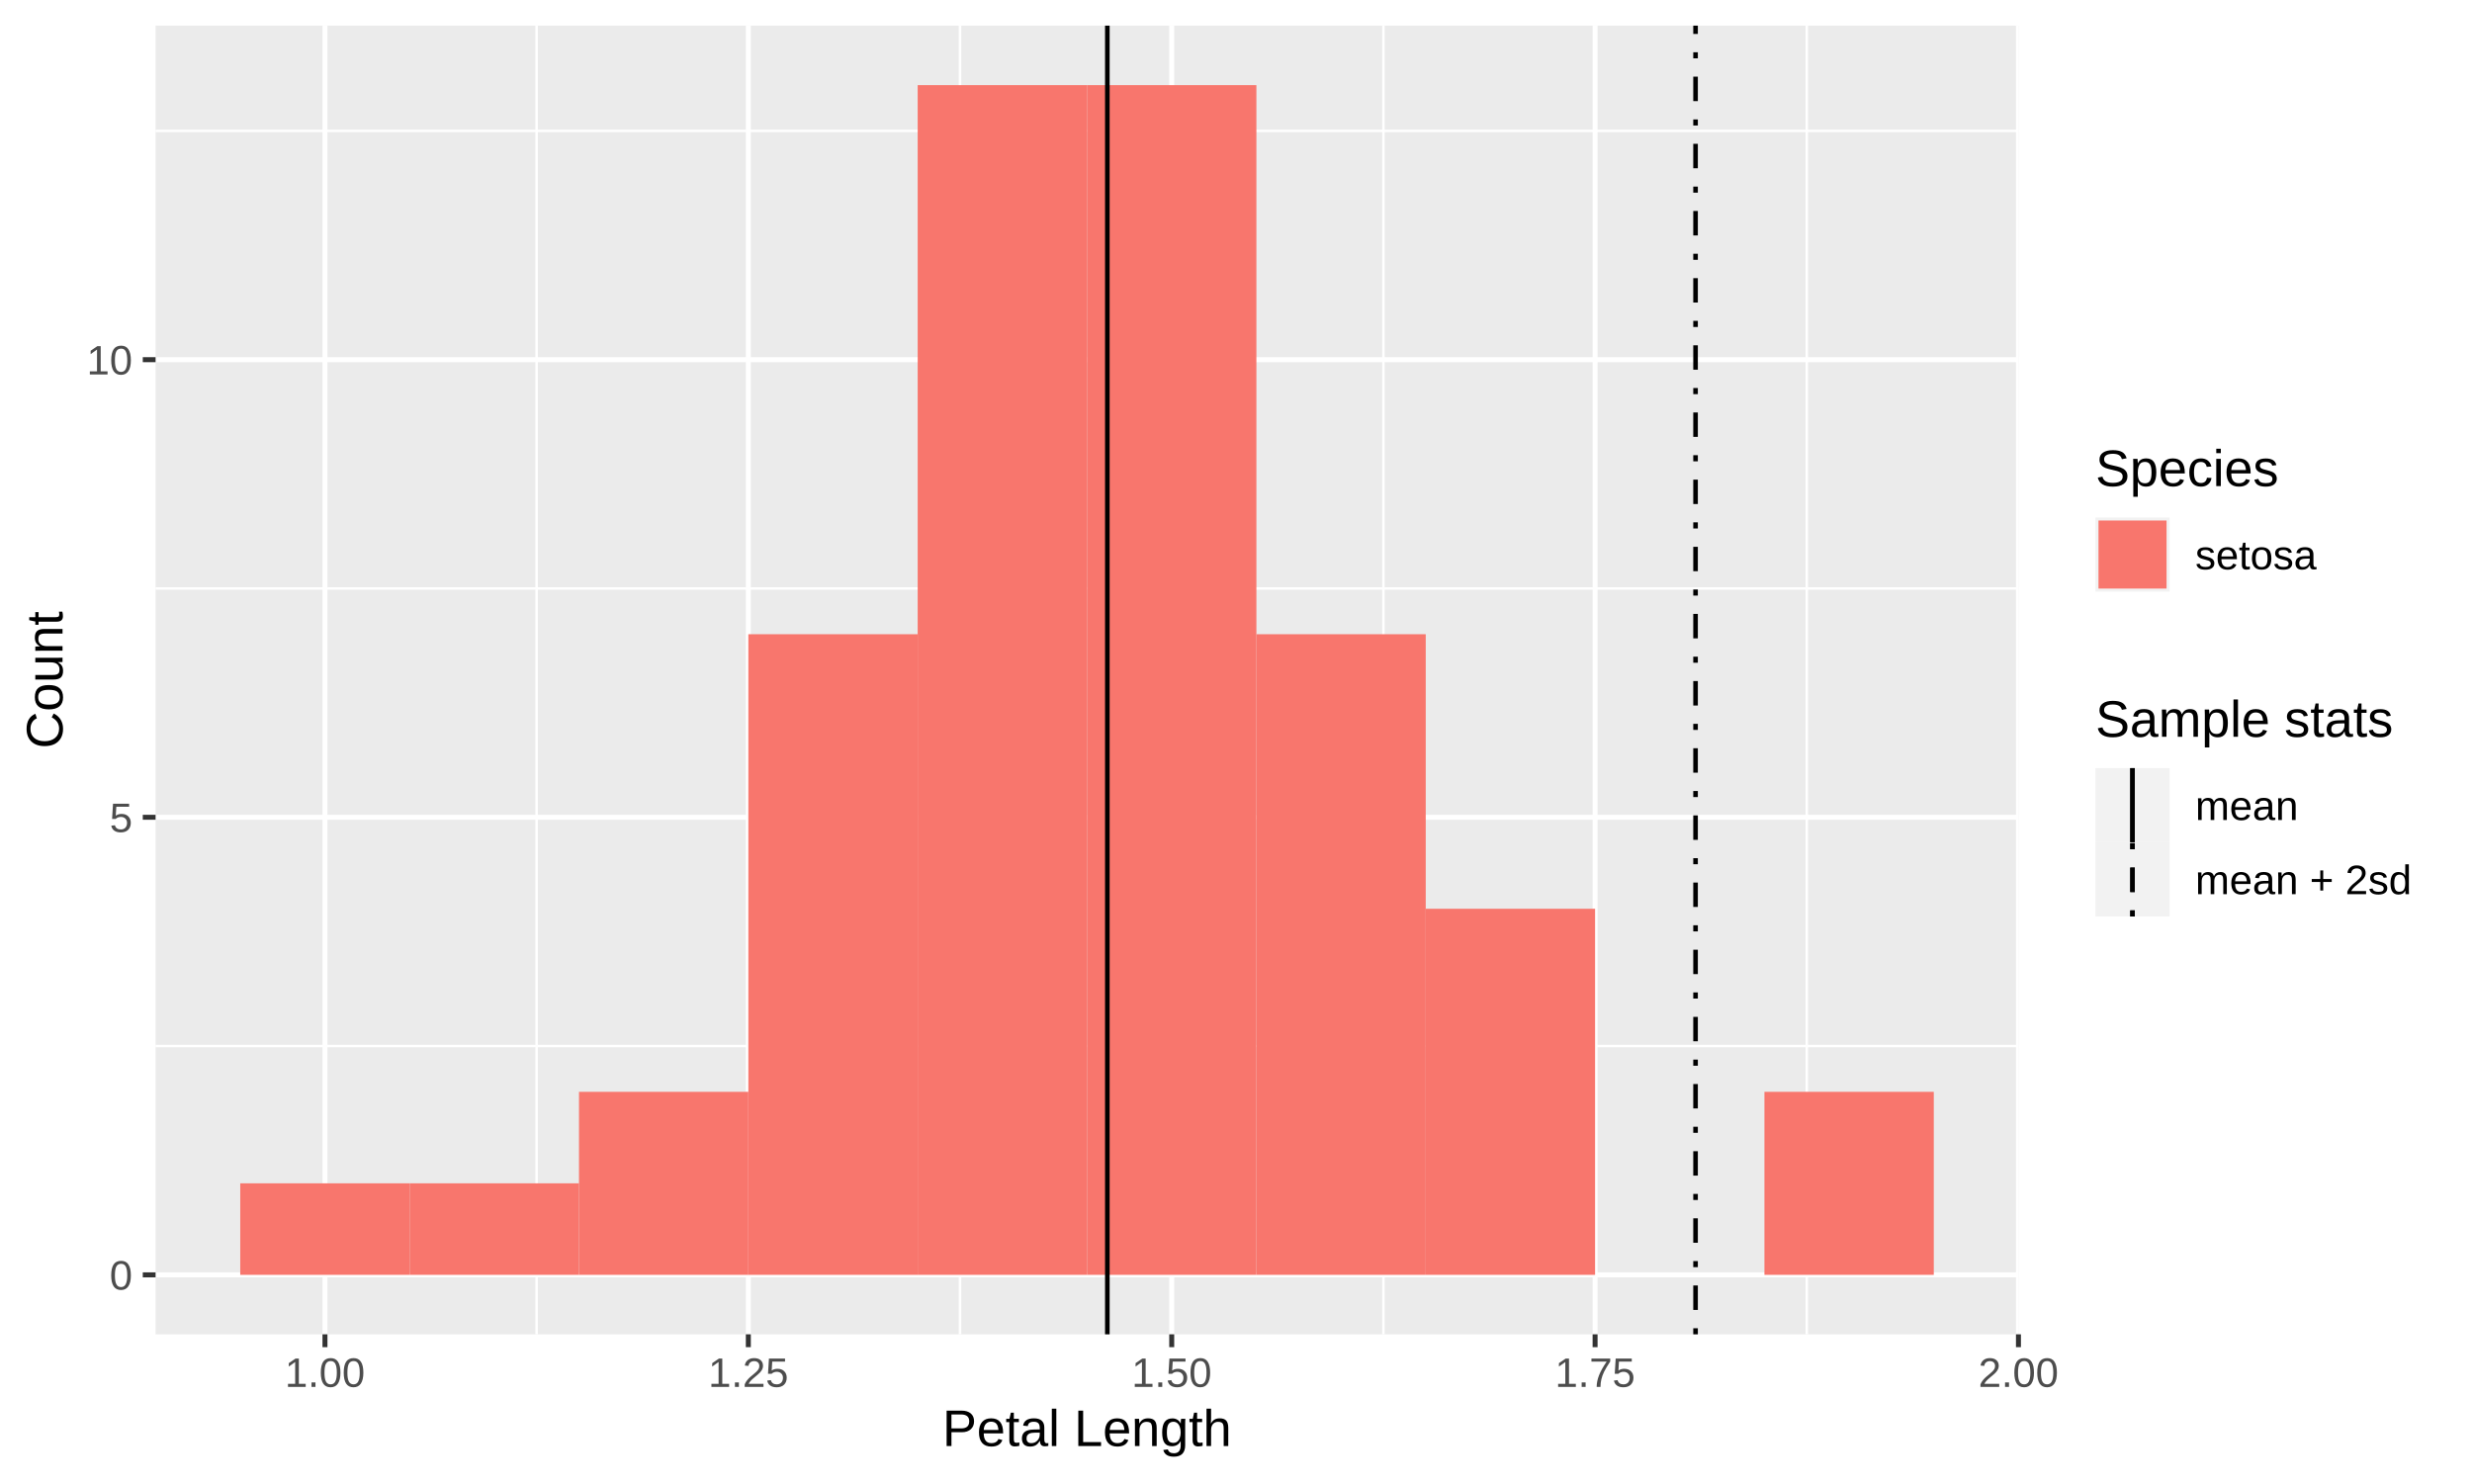
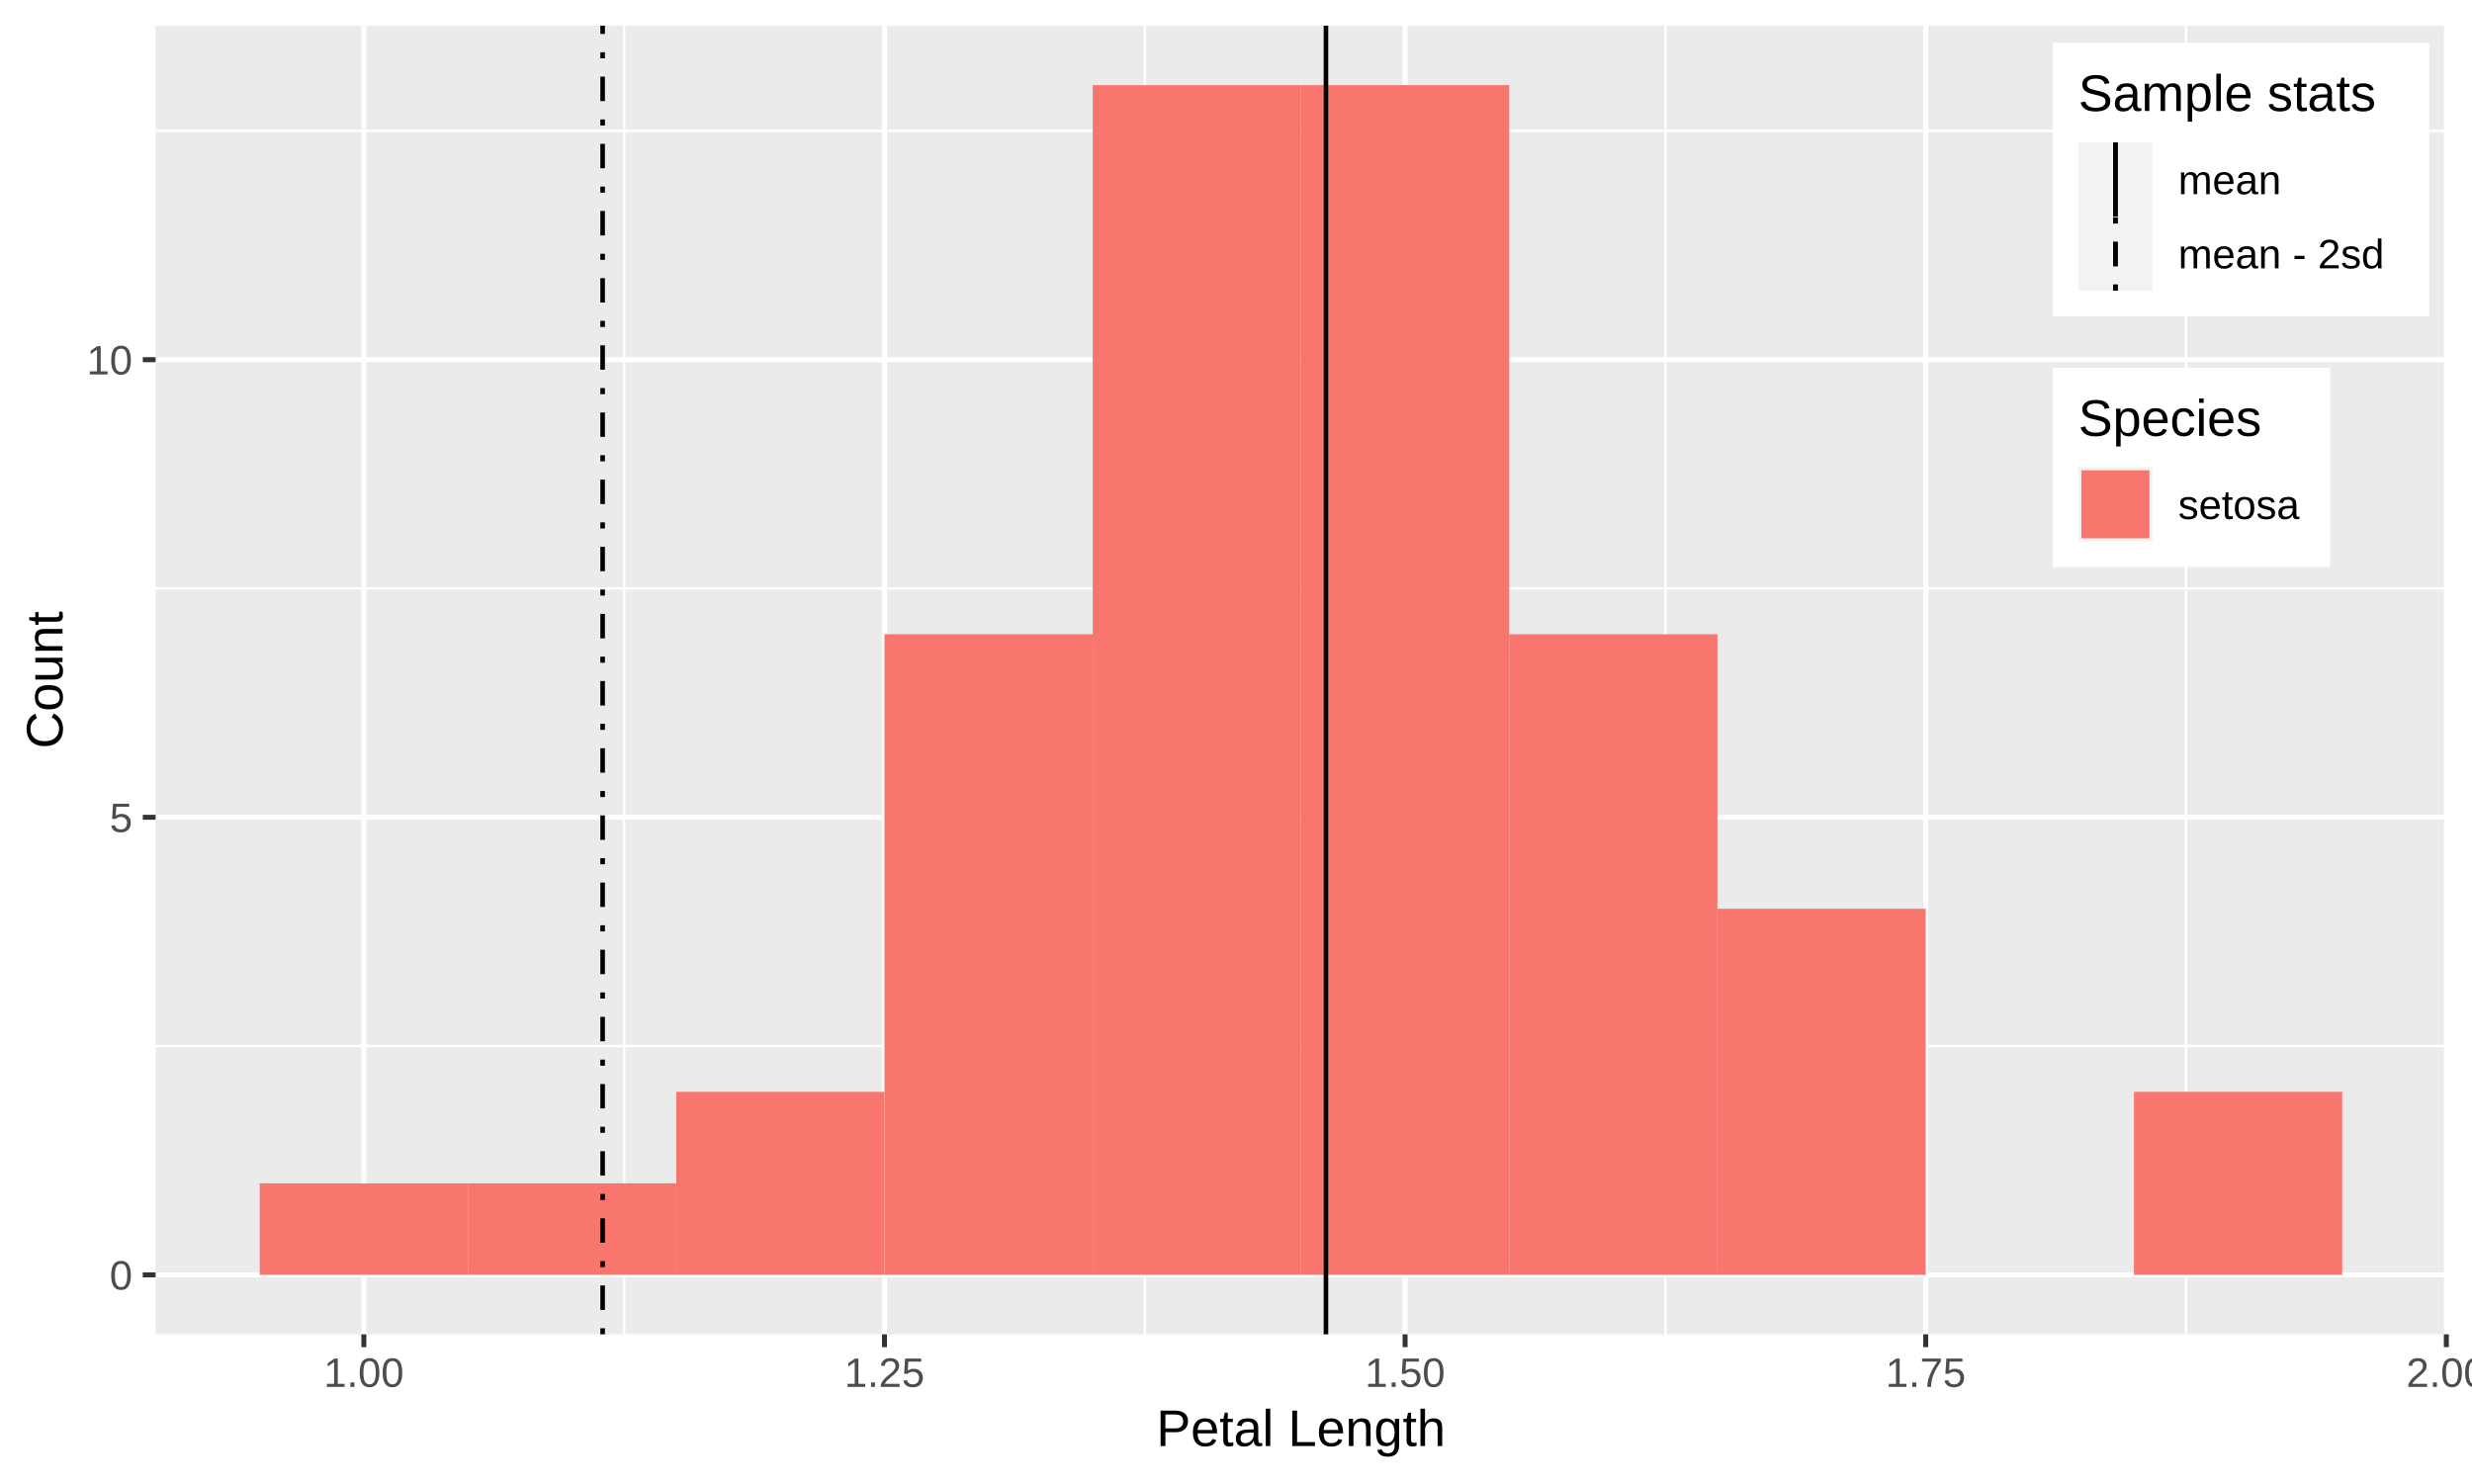
<svg xmlns="http://www.w3.org/2000/svg" viewBox="0 0 576.00 345.60">
  <defs>
    <style type="text/css">
    line, polyline, polygon, path, rect, circle {
      fill: none;
      stroke: #000000;
      stroke-linecap: round;
      stroke-linejoin: round;
      stroke-miterlimit: 10.00;
    }
  </style>
  </defs>
  <rect width="100%" height="100%" style="stroke: none; fill: #FFFFFF;" />
  <rect x="0.00" y="0.00" width="576.00" height="345.60" style="stroke-width: 1.16; stroke: #FFFFFF; fill: #FFFFFF;" />
  <defs>
-     <clipPath id="cpMzYuMjV8NDcwLjMyfDMxMC45NXw1Ljk4">
-       <rect x="36.25" y="5.98" width="434.07" height="304.97" />
+     <clipPath id="cpMzYuMjV8NTcwLjAyfDMxMC45NXw1Ljk4">
+       <rect x="36.25" y="5.98" width="533.77" height="304.97" />
    </clipPath>
  </defs>
-   <rect x="36.25" y="5.98" width="434.07" height="304.97" style="stroke-width: 1.16; stroke: none; fill: #EBEBEB;" clip-path="url(#cpMzYuMjV8NDcwLjMyfDMxMC45NXw1Ljk4)" />
-   <polyline points="36.25,243.77 470.32,243.77 " style="stroke-width: 0.58; stroke: #FFFFFF; stroke-linecap: butt;" clip-path="url(#cpMzYuMjV8NDcwLjMyfDMxMC45NXw1Ljk4)" />
-   <polyline points="36.25,137.14 470.32,137.14 " style="stroke-width: 0.58; stroke: #FFFFFF; stroke-linecap: butt;" clip-path="url(#cpMzYuMjV8NDcwLjMyfDMxMC45NXw1Ljk4)" />
-   <polyline points="36.25,30.50 470.32,30.50 " style="stroke-width: 0.58; stroke: #FFFFFF; stroke-linecap: butt;" clip-path="url(#cpMzYuMjV8NDcwLjMyfDMxMC45NXw1Ljk4)" />
-   <polyline points="125.04,310.95 125.04,5.98 " style="stroke-width: 0.58; stroke: #FFFFFF; stroke-linecap: butt;" clip-path="url(#cpMzYuMjV8NDcwLjMyfDMxMC45NXw1Ljk4)" />
-   <polyline points="223.69,310.95 223.69,5.98 " style="stroke-width: 0.58; stroke: #FFFFFF; stroke-linecap: butt;" clip-path="url(#cpMzYuMjV8NDcwLjMyfDMxMC45NXw1Ljk4)" />
-   <polyline points="322.35,310.95 322.35,5.98 " style="stroke-width: 0.58; stroke: #FFFFFF; stroke-linecap: butt;" clip-path="url(#cpMzYuMjV8NDcwLjMyfDMxMC45NXw1Ljk4)" />
-   <polyline points="421.00,310.95 421.00,5.98 " style="stroke-width: 0.58; stroke: #FFFFFF; stroke-linecap: butt;" clip-path="url(#cpMzYuMjV8NDcwLjMyfDMxMC45NXw1Ljk4)" />
-   <polyline points="36.25,297.09 470.32,297.09 " style="stroke-width: 1.16; stroke: #FFFFFF; stroke-linecap: butt;" clip-path="url(#cpMzYuMjV8NDcwLjMyfDMxMC45NXw1Ljk4)" />
-   <polyline points="36.25,190.46 470.32,190.46 " style="stroke-width: 1.16; stroke: #FFFFFF; stroke-linecap: butt;" clip-path="url(#cpMzYuMjV8NDcwLjMyfDMxMC45NXw1Ljk4)" />
-   <polyline points="36.25,83.82 470.32,83.82 " style="stroke-width: 1.16; stroke: #FFFFFF; stroke-linecap: butt;" clip-path="url(#cpMzYuMjV8NDcwLjMyfDMxMC45NXw1Ljk4)" />
-   <polyline points="75.72,310.95 75.72,5.98 " style="stroke-width: 1.16; stroke: #FFFFFF; stroke-linecap: butt;" clip-path="url(#cpMzYuMjV8NDcwLjMyfDMxMC45NXw1Ljk4)" />
-   <polyline points="174.37,310.95 174.37,5.98 " style="stroke-width: 1.16; stroke: #FFFFFF; stroke-linecap: butt;" clip-path="url(#cpMzYuMjV8NDcwLjMyfDMxMC45NXw1Ljk4)" />
-   <polyline points="273.02,310.95 273.02,5.98 " style="stroke-width: 1.16; stroke: #FFFFFF; stroke-linecap: butt;" clip-path="url(#cpMzYuMjV8NDcwLjMyfDMxMC45NXw1Ljk4)" />
-   <polyline points="371.67,310.95 371.67,5.98 " style="stroke-width: 1.16; stroke: #FFFFFF; stroke-linecap: butt;" clip-path="url(#cpMzYuMjV8NDcwLjMyfDMxMC45NXw1Ljk4)" />
-   <polyline points="470.32,310.95 470.32,5.98 " style="stroke-width: 1.16; stroke: #FFFFFF; stroke-linecap: butt;" clip-path="url(#cpMzYuMjV8NDcwLjMyfDMxMC45NXw1Ljk4)" />
-   <rect x="55.98" y="275.76" width="39.46" height="21.33" style="stroke-width: 1.07; stroke: none; stroke-linecap: square; stroke-linejoin: miter; fill: #F8766D;" clip-path="url(#cpMzYuMjV8NDcwLjMyfDMxMC45NXw1Ljk4)" />
-   <rect x="95.45" y="275.76" width="39.46" height="21.33" style="stroke-width: 1.07; stroke: none; stroke-linecap: square; stroke-linejoin: miter; fill: #F8766D;" clip-path="url(#cpMzYuMjV8NDcwLjMyfDMxMC45NXw1Ljk4)" />
-   <rect x="134.91" y="254.44" width="39.46" height="42.65" style="stroke-width: 1.07; stroke: none; stroke-linecap: square; stroke-linejoin: miter; fill: #F8766D;" clip-path="url(#cpMzYuMjV8NDcwLjMyfDMxMC45NXw1Ljk4)" />
-   <rect x="174.37" y="147.80" width="39.46" height="149.29" style="stroke-width: 1.07; stroke: none; stroke-linecap: square; stroke-linejoin: miter; fill: #F8766D;" clip-path="url(#cpMzYuMjV8NDcwLjMyfDMxMC45NXw1Ljk4)" />
-   <rect x="213.83" y="19.84" width="39.46" height="277.25" style="stroke-width: 1.07; stroke: none; stroke-linecap: square; stroke-linejoin: miter; fill: #F8766D;" clip-path="url(#cpMzYuMjV8NDcwLjMyfDMxMC45NXw1Ljk4)" />
-   <rect x="253.29" y="19.84" width="39.46" height="277.25" style="stroke-width: 1.07; stroke: none; stroke-linecap: square; stroke-linejoin: miter; fill: #F8766D;" clip-path="url(#cpMzYuMjV8NDcwLjMyfDMxMC45NXw1Ljk4)" />
-   <rect x="292.75" y="147.80" width="39.46" height="149.29" style="stroke-width: 1.07; stroke: none; stroke-linecap: square; stroke-linejoin: miter; fill: #F8766D;" clip-path="url(#cpMzYuMjV8NDcwLjMyfDMxMC45NXw1Ljk4)" />
-   <rect x="332.21" y="211.78" width="39.46" height="85.31" style="stroke-width: 1.07; stroke: none; stroke-linecap: square; stroke-linejoin: miter; fill: #F8766D;" clip-path="url(#cpMzYuMjV8NDcwLjMyfDMxMC45NXw1Ljk4)" />
-   <rect x="371.67" y="297.09" width="39.46" height="0.00" style="stroke-width: 1.07; stroke: none; stroke-linecap: square; stroke-linejoin: miter; fill: #F8766D;" clip-path="url(#cpMzYuMjV8NDcwLjMyfDMxMC45NXw1Ljk4)" />
-   <rect x="411.13" y="254.44" width="39.46" height="42.65" style="stroke-width: 1.07; stroke: none; stroke-linecap: square; stroke-linejoin: miter; fill: #F8766D;" clip-path="url(#cpMzYuMjV8NDcwLjMyfDMxMC45NXw1Ljk4)" />
-   <line x1="258.02" y1="310.95" x2="258.02" y2="5.98" style="stroke-width: 1.07; stroke-linecap: butt;" clip-path="url(#cpMzYuMjV8NDcwLjMyfDMxMC45NXw1Ljk4)" />
-   <line x1="395.08" y1="310.95" x2="395.08" y2="5.98" style="stroke-width: 1.07; stroke-dasharray: 1.42,4.27,5.69,4.27; stroke-linecap: butt;" clip-path="url(#cpMzYuMjV8NDcwLjMyfDMxMC45NXw1Ljk4)" />
+   <rect x="36.25" y="5.98" width="533.77" height="304.97" style="stroke-width: 1.16; stroke: none; fill: #EBEBEB;" clip-path="url(#cpMzYuMjV8NTcwLjAyfDMxMC45NXw1Ljk4)" />
+   <polyline points="36.25,243.77 570.02,243.77 " style="stroke-width: 0.58; stroke: #FFFFFF; stroke-linecap: butt;" clip-path="url(#cpMzYuMjV8NTcwLjAyfDMxMC45NXw1Ljk4)" />
+   <polyline points="36.25,137.14 570.02,137.14 " style="stroke-width: 0.58; stroke: #FFFFFF; stroke-linecap: butt;" clip-path="url(#cpMzYuMjV8NTcwLjAyfDMxMC45NXw1Ljk4)" />
+   <polyline points="36.25,30.50 570.02,30.50 " style="stroke-width: 0.58; stroke: #FFFFFF; stroke-linecap: butt;" clip-path="url(#cpMzYuMjV8NTcwLjAyfDMxMC45NXw1Ljk4)" />
+   <polyline points="145.43,310.95 145.43,5.98 " style="stroke-width: 0.58; stroke: #FFFFFF; stroke-linecap: butt;" clip-path="url(#cpMzYuMjV8NTcwLjAyfDMxMC45NXw1Ljk4)" />
+   <polyline points="266.75,310.95 266.75,5.98 " style="stroke-width: 0.58; stroke: #FFFFFF; stroke-linecap: butt;" clip-path="url(#cpMzYuMjV8NTcwLjAyfDMxMC45NXw1Ljk4)" />
+   <polyline points="388.06,310.95 388.06,5.98 " style="stroke-width: 0.58; stroke: #FFFFFF; stroke-linecap: butt;" clip-path="url(#cpMzYuMjV8NTcwLjAyfDMxMC45NXw1Ljk4)" />
+   <polyline points="509.37,310.95 509.37,5.98 " style="stroke-width: 0.58; stroke: #FFFFFF; stroke-linecap: butt;" clip-path="url(#cpMzYuMjV8NTcwLjAyfDMxMC45NXw1Ljk4)" />
+   <polyline points="36.25,297.09 570.02,297.09 " style="stroke-width: 1.16; stroke: #FFFFFF; stroke-linecap: butt;" clip-path="url(#cpMzYuMjV8NTcwLjAyfDMxMC45NXw1Ljk4)" />
+   <polyline points="36.25,190.46 570.02,190.46 " style="stroke-width: 1.16; stroke: #FFFFFF; stroke-linecap: butt;" clip-path="url(#cpMzYuMjV8NTcwLjAyfDMxMC45NXw1Ljk4)" />
+   <polyline points="36.25,83.82 570.02,83.82 " style="stroke-width: 1.16; stroke: #FFFFFF; stroke-linecap: butt;" clip-path="url(#cpMzYuMjV8NTcwLjAyfDMxMC45NXw1Ljk4)" />
+   <polyline points="84.78,310.95 84.78,5.98 " style="stroke-width: 1.16; stroke: #FFFFFF; stroke-linecap: butt;" clip-path="url(#cpMzYuMjV8NTcwLjAyfDMxMC45NXw1Ljk4)" />
+   <polyline points="206.09,310.95 206.09,5.98 " style="stroke-width: 1.16; stroke: #FFFFFF; stroke-linecap: butt;" clip-path="url(#cpMzYuMjV8NTcwLjAyfDMxMC45NXw1Ljk4)" />
+   <polyline points="327.40,310.95 327.40,5.98 " style="stroke-width: 1.16; stroke: #FFFFFF; stroke-linecap: butt;" clip-path="url(#cpMzYuMjV8NTcwLjAyfDMxMC45NXw1Ljk4)" />
+   <polyline points="448.71,310.95 448.71,5.98 " style="stroke-width: 1.16; stroke: #FFFFFF; stroke-linecap: butt;" clip-path="url(#cpMzYuMjV8NTcwLjAyfDMxMC45NXw1Ljk4)" />
+   <polyline points="570.02,310.95 570.02,5.98 " style="stroke-width: 1.16; stroke: #FFFFFF; stroke-linecap: butt;" clip-path="url(#cpMzYuMjV8NTcwLjAyfDMxMC45NXw1Ljk4)" />
+   <rect x="60.52" y="275.76" width="48.52" height="21.33" style="stroke-width: 1.07; stroke: none; stroke-linecap: square; stroke-linejoin: miter; fill: #F8766D;" clip-path="url(#cpMzYuMjV8NTcwLjAyfDMxMC45NXw1Ljk4)" />
+   <rect x="109.04" y="275.76" width="48.52" height="21.33" style="stroke-width: 1.07; stroke: none; stroke-linecap: square; stroke-linejoin: miter; fill: #F8766D;" clip-path="url(#cpMzYuMjV8NTcwLjAyfDMxMC45NXw1Ljk4)" />
+   <rect x="157.57" y="254.44" width="48.52" height="42.65" style="stroke-width: 1.07; stroke: none; stroke-linecap: square; stroke-linejoin: miter; fill: #F8766D;" clip-path="url(#cpMzYuMjV8NTcwLjAyfDMxMC45NXw1Ljk4)" />
+   <rect x="206.09" y="147.80" width="48.52" height="149.29" style="stroke-width: 1.07; stroke: none; stroke-linecap: square; stroke-linejoin: miter; fill: #F8766D;" clip-path="url(#cpMzYuMjV8NTcwLjAyfDMxMC45NXw1Ljk4)" />
+   <rect x="254.61" y="19.84" width="48.52" height="277.25" style="stroke-width: 1.07; stroke: none; stroke-linecap: square; stroke-linejoin: miter; fill: #F8766D;" clip-path="url(#cpMzYuMjV8NTcwLjAyfDMxMC45NXw1Ljk4)" />
+   <rect x="303.14" y="19.84" width="48.52" height="277.25" style="stroke-width: 1.07; stroke: none; stroke-linecap: square; stroke-linejoin: miter; fill: #F8766D;" clip-path="url(#cpMzYuMjV8NTcwLjAyfDMxMC45NXw1Ljk4)" />
+   <rect x="351.66" y="147.80" width="48.52" height="149.29" style="stroke-width: 1.07; stroke: none; stroke-linecap: square; stroke-linejoin: miter; fill: #F8766D;" clip-path="url(#cpMzYuMjV8NTcwLjAyfDMxMC45NXw1Ljk4)" />
+   <rect x="400.19" y="211.78" width="48.52" height="85.31" style="stroke-width: 1.07; stroke: none; stroke-linecap: square; stroke-linejoin: miter; fill: #F8766D;" clip-path="url(#cpMzYuMjV8NTcwLjAyfDMxMC45NXw1Ljk4)" />
+   <rect x="448.71" y="297.09" width="48.52" height="0.00" style="stroke-width: 1.07; stroke: none; stroke-linecap: square; stroke-linejoin: miter; fill: #F8766D;" clip-path="url(#cpMzYuMjV8NTcwLjAyfDMxMC45NXw1Ljk4)" />
+   <rect x="497.24" y="254.44" width="48.52" height="42.65" style="stroke-width: 1.07; stroke: none; stroke-linecap: square; stroke-linejoin: miter; fill: #F8766D;" clip-path="url(#cpMzYuMjV8NTcwLjAyfDMxMC45NXw1Ljk4)" />
+   <line x1="308.96" y1="310.95" x2="308.96" y2="5.98" style="stroke-width: 1.07; stroke-linecap: butt;" clip-path="url(#cpMzYuMjV8NTcwLjAyfDMxMC45NXw1Ljk4)" />
+   <line x1="140.42" y1="310.95" x2="140.42" y2="5.98" style="stroke-width: 1.07; stroke-dasharray: 1.42,4.27,5.69,4.27; stroke-linecap: butt;" clip-path="url(#cpMzYuMjV8NTcwLjAyfDMxMC45NXw1Ljk4)" />
  <defs>
    <clipPath id="cpMC4wMHw1NzYuMDB8MzQ1LjYwfDAuMDA=">
      <rect x="0.00" y="0.00" width="576.00" height="345.60" />
    </clipPath>
  </defs>
  <g clip-path="url(#cpMC4wMHw1NzYuMDB8MzQ1LjYwfDAuMDA=)">
    <text x="25.54" y="300.53" style="font-size: 9.60px; fill: #4D4D4D; font-family: Arial;" textLength="5.34px" lengthAdjust="spacingAndGlyphs">0</text>
  </g>
  <g clip-path="url(#cpMC4wMHw1NzYuMDB8MzQ1LjYwfDAuMDA=)">
    <text x="25.54" y="193.89" style="font-size: 9.60px; fill: #4D4D4D; font-family: Arial;" textLength="5.34px" lengthAdjust="spacingAndGlyphs">5</text>
  </g>
  <g clip-path="url(#cpMC4wMHw1NzYuMDB8MzQ1LjYwfDAuMDA=)">
    <text x="20.20" y="87.26" style="font-size: 9.60px; fill: #4D4D4D; font-family: Arial;" textLength="10.68px" lengthAdjust="spacingAndGlyphs">10</text>
  </g>
  <polyline points="33.27,297.09 36.25,297.09 " style="stroke-width: 1.16; stroke: #333333; stroke-linecap: butt;" clip-path="url(#cpMC4wMHw1NzYuMDB8MzQ1LjYwfDAuMDA=)" />
  <polyline points="33.27,190.46 36.25,190.46 " style="stroke-width: 1.16; stroke: #333333; stroke-linecap: butt;" clip-path="url(#cpMC4wMHw1NzYuMDB8MzQ1LjYwfDAuMDA=)" />
  <polyline points="33.27,83.82 36.25,83.82 " style="stroke-width: 1.16; stroke: #333333; stroke-linecap: butt;" clip-path="url(#cpMC4wMHw1NzYuMDB8MzQ1LjYwfDAuMDA=)" />
-   <polyline points="75.72,313.94 75.72,310.95 " style="stroke-width: 1.16; stroke: #333333; stroke-linecap: butt;" clip-path="url(#cpMC4wMHw1NzYuMDB8MzQ1LjYwfDAuMDA=)" />
-   <polyline points="174.37,313.94 174.37,310.95 " style="stroke-width: 1.16; stroke: #333333; stroke-linecap: butt;" clip-path="url(#cpMC4wMHw1NzYuMDB8MzQ1LjYwfDAuMDA=)" />
-   <polyline points="273.02,313.94 273.02,310.95 " style="stroke-width: 1.16; stroke: #333333; stroke-linecap: butt;" clip-path="url(#cpMC4wMHw1NzYuMDB8MzQ1LjYwfDAuMDA=)" />
-   <polyline points="371.67,313.94 371.67,310.95 " style="stroke-width: 1.16; stroke: #333333; stroke-linecap: butt;" clip-path="url(#cpMC4wMHw1NzYuMDB8MzQ1LjYwfDAuMDA=)" />
-   <polyline points="470.32,313.94 470.32,310.95 " style="stroke-width: 1.16; stroke: #333333; stroke-linecap: butt;" clip-path="url(#cpMC4wMHw1NzYuMDB8MzQ1LjYwfDAuMDA=)" />
+   <polyline points="84.78,313.94 84.78,310.95 " style="stroke-width: 1.16; stroke: #333333; stroke-linecap: butt;" clip-path="url(#cpMC4wMHw1NzYuMDB8MzQ1LjYwfDAuMDA=)" />
+   <polyline points="206.09,313.94 206.09,310.95 " style="stroke-width: 1.16; stroke: #333333; stroke-linecap: butt;" clip-path="url(#cpMC4wMHw1NzYuMDB8MzQ1LjYwfDAuMDA=)" />
+   <polyline points="327.40,313.94 327.40,310.95 " style="stroke-width: 1.16; stroke: #333333; stroke-linecap: butt;" clip-path="url(#cpMC4wMHw1NzYuMDB8MzQ1LjYwfDAuMDA=)" />
+   <polyline points="448.71,313.94 448.71,310.95 " style="stroke-width: 1.16; stroke: #333333; stroke-linecap: butt;" clip-path="url(#cpMC4wMHw1NzYuMDB8MzQ1LjYwfDAuMDA=)" />
+   <polyline points="570.02,313.94 570.02,310.95 " style="stroke-width: 1.16; stroke: #333333; stroke-linecap: butt;" clip-path="url(#cpMC4wMHw1NzYuMDB8MzQ1LjYwfDAuMDA=)" />
  <g clip-path="url(#cpMC4wMHw1NzYuMDB8MzQ1LjYwfDAuMDA=)">
-     <text x="66.37" y="323.20" style="font-size: 9.60px; fill: #4D4D4D; font-family: Arial;" textLength="18.68px" lengthAdjust="spacingAndGlyphs">1.00</text>
+     <text x="75.44" y="323.20" style="font-size: 9.60px; fill: #4D4D4D; font-family: Arial;" textLength="18.68px" lengthAdjust="spacingAndGlyphs">1.00</text>
  </g>
  <g clip-path="url(#cpMC4wMHw1NzYuMDB8MzQ1LjYwfDAuMDA=)">
-     <text x="165.03" y="323.20" style="font-size: 9.60px; fill: #4D4D4D; font-family: Arial;" textLength="18.68px" lengthAdjust="spacingAndGlyphs">1.25</text>
+     <text x="196.75" y="323.20" style="font-size: 9.60px; fill: #4D4D4D; font-family: Arial;" textLength="18.68px" lengthAdjust="spacingAndGlyphs">1.25</text>
  </g>
  <g clip-path="url(#cpMC4wMHw1NzYuMDB8MzQ1LjYwfDAuMDA=)">
-     <text x="263.68" y="323.20" style="font-size: 9.60px; fill: #4D4D4D; font-family: Arial;" textLength="18.68px" lengthAdjust="spacingAndGlyphs">1.50</text>
+     <text x="318.06" y="323.20" style="font-size: 9.60px; fill: #4D4D4D; font-family: Arial;" textLength="18.68px" lengthAdjust="spacingAndGlyphs">1.50</text>
  </g>
  <g clip-path="url(#cpMC4wMHw1NzYuMDB8MzQ1LjYwfDAuMDA=)">
-     <text x="362.33" y="323.20" style="font-size: 9.60px; fill: #4D4D4D; font-family: Arial;" textLength="18.68px" lengthAdjust="spacingAndGlyphs">1.75</text>
+     <text x="439.37" y="323.20" style="font-size: 9.60px; fill: #4D4D4D; font-family: Arial;" textLength="18.68px" lengthAdjust="spacingAndGlyphs">1.75</text>
  </g>
  <g clip-path="url(#cpMC4wMHw1NzYuMDB8MzQ1LjYwfDAuMDA=)">
-     <text x="460.98" y="323.20" style="font-size: 9.60px; fill: #4D4D4D; font-family: Arial;" textLength="18.68px" lengthAdjust="spacingAndGlyphs">2.00</text>
+     <text x="560.68" y="323.20" style="font-size: 9.60px; fill: #4D4D4D; font-family: Arial;" textLength="18.68px" lengthAdjust="spacingAndGlyphs">2.00</text>
  </g>
  <g clip-path="url(#cpMC4wMHw1NzYuMDB8MzQ1LjYwfDAuMDA=)">
-     <text x="219.59" y="336.98" style="font-size: 12.00px; font-family: Arial;" textLength="67.39px" lengthAdjust="spacingAndGlyphs">Petal Length</text>
+     <text x="269.44" y="336.98" style="font-size: 12.00px; font-family: Arial;" textLength="67.39px" lengthAdjust="spacingAndGlyphs">Petal Length</text>
  </g>
  <g clip-path="url(#cpMC4wMHw1NzYuMDB8MzQ1LjYwfDAuMDA=)">
    <text transform="translate(14.57,174.48) rotate(-90)" style="font-size: 12.00px; font-family: Arial;" textLength="32.02px" lengthAdjust="spacingAndGlyphs">Count</text>
  </g>
-   <rect x="482.28" y="97.38" width="64.67" height="46.47" style="stroke-width: 1.16; stroke: none; fill: #FFFFFF;" clip-path="url(#cpMC4wMHw1NzYuMDB8MzQ1LjYwfDAuMDA=)" />
+   <rect x="478.29" y="9.96" width="87.74" height="63.75" style="stroke-width: 1.16; stroke: none; fill: #FFFFFF;" clip-path="url(#cpMC4wMHw1NzYuMDB8MzQ1LjYwfDAuMDA=)" />
  <g clip-path="url(#cpMC4wMHw1NzYuMDB8MzQ1LjYwfDAuMDA=)">
-     <text x="488.26" y="113.28" style="font-size: 12.00px; font-family: Arial;" textLength="42.69px" lengthAdjust="spacingAndGlyphs">Species</text>
+     <text x="484.27" y="25.86" style="font-size: 12.00px; font-family: Arial;" textLength="69.36px" lengthAdjust="spacingAndGlyphs">Sample stats</text>
  </g>
-   <rect x="488.26" y="120.59" width="17.28" height="17.28" style="stroke-width: 1.16; stroke: none; fill: #F2F2F2;" clip-path="url(#cpMC4wMHw1NzYuMDB8MzQ1LjYwfDAuMDA=)" />
-   <rect x="488.97" y="121.30" width="15.86" height="15.86" style="stroke-width: 1.07; stroke: none; stroke-linecap: square; stroke-linejoin: miter; fill: #F8766D;" clip-path="url(#cpMC4wMHw1NzYuMDB8MzQ1LjYwfDAuMDA=)" />
+   <rect x="484.27" y="33.17" width="17.28" height="17.28" style="stroke-width: 1.16; stroke: none; fill: #F2F2F2;" clip-path="url(#cpMC4wMHw1NzYuMDB8MzQ1LjYwfDAuMDA=)" />
+   <line x1="492.91" y1="50.45" x2="492.91" y2="33.17" style="stroke-width: 1.07; stroke-linecap: butt;" clip-path="url(#cpMC4wMHw1NzYuMDB8MzQ1LjYwfDAuMDA=)" />
+   <line x1="492.91" y1="50.45" x2="492.91" y2="33.17" style="stroke-width: 1.07; stroke-linecap: butt;" clip-path="url(#cpMC4wMHw1NzYuMDB8MzQ1LjYwfDAuMDA=)" />
+   <rect x="484.27" y="50.45" width="17.28" height="17.28" style="stroke-width: 1.16; stroke: none; fill: #F2F2F2;" clip-path="url(#cpMC4wMHw1NzYuMDB8MzQ1LjYwfDAuMDA=)" />
+   <line x1="492.91" y1="67.73" x2="492.91" y2="50.45" style="stroke-width: 1.07; stroke-dasharray: 1.42,4.27,5.69,4.27; stroke-linecap: butt;" clip-path="url(#cpMC4wMHw1NzYuMDB8MzQ1LjYwfDAuMDA=)" />
+   <line x1="492.91" y1="67.73" x2="492.91" y2="50.45" style="stroke-width: 1.07; stroke-dasharray: 1.42,4.27,5.69,4.27; stroke-linecap: butt;" clip-path="url(#cpMC4wMHw1NzYuMDB8MzQ1LjYwfDAuMDA=)" />
  <g clip-path="url(#cpMC4wMHw1NzYuMDB8MzQ1LjYwfDAuMDA=)">
-     <text x="511.51" y="132.67" style="font-size: 9.60px; font-family: Arial;" textLength="28.28px" lengthAdjust="spacingAndGlyphs">setosa</text>
-   </g>
-   <rect x="482.28" y="155.80" width="87.74" height="63.75" style="stroke-width: 1.16; stroke: none; fill: #FFFFFF;" clip-path="url(#cpMC4wMHw1NzYuMDB8MzQ1LjYwfDAuMDA=)" />
-   <g clip-path="url(#cpMC4wMHw1NzYuMDB8MzQ1LjYwfDAuMDA=)">
-     <text x="488.26" y="171.70" style="font-size: 12.00px; font-family: Arial;" textLength="69.36px" lengthAdjust="spacingAndGlyphs">Sample stats</text>
-   </g>
-   <rect x="488.26" y="179.01" width="17.28" height="17.28" style="stroke-width: 1.16; stroke: none; fill: #F2F2F2;" clip-path="url(#cpMC4wMHw1NzYuMDB8MzQ1LjYwfDAuMDA=)" />
-   <line x1="496.90" y1="196.29" x2="496.90" y2="179.01" style="stroke-width: 1.07; stroke-linecap: butt;" clip-path="url(#cpMC4wMHw1NzYuMDB8MzQ1LjYwfDAuMDA=)" />
-   <line x1="496.90" y1="196.29" x2="496.90" y2="179.01" style="stroke-width: 1.07; stroke-linecap: butt;" clip-path="url(#cpMC4wMHw1NzYuMDB8MzQ1LjYwfDAuMDA=)" />
-   <rect x="488.26" y="196.29" width="17.28" height="17.28" style="stroke-width: 1.16; stroke: none; fill: #F2F2F2;" clip-path="url(#cpMC4wMHw1NzYuMDB8MzQ1LjYwfDAuMDA=)" />
-   <line x1="496.90" y1="213.57" x2="496.90" y2="196.29" style="stroke-width: 1.07; stroke-dasharray: 1.42,4.27,5.69,4.27; stroke-linecap: butt;" clip-path="url(#cpMC4wMHw1NzYuMDB8MzQ1LjYwfDAuMDA=)" />
-   <line x1="496.90" y1="213.57" x2="496.90" y2="196.29" style="stroke-width: 1.07; stroke-dasharray: 1.42,4.27,5.69,4.27; stroke-linecap: butt;" clip-path="url(#cpMC4wMHw1NzYuMDB8MzQ1LjYwfDAuMDA=)" />
-   <g clip-path="url(#cpMC4wMHw1NzYuMDB8MzQ1LjYwfDAuMDA=)">
-     <text x="511.51" y="191.09" style="font-size: 9.60px; font-family: Arial;" textLength="24.01px" lengthAdjust="spacingAndGlyphs">mean</text>
+     <text x="507.53" y="45.25" style="font-size: 9.60px; font-family: Arial;" textLength="24.01px" lengthAdjust="spacingAndGlyphs">mean</text>
  </g>
  <g clip-path="url(#cpMC4wMHw1NzYuMDB8MzQ1LjYwfDAuMDA=)">
-     <text x="511.51" y="208.37" style="font-size: 9.60px; font-family: Arial;" textLength="50.43px" lengthAdjust="spacingAndGlyphs">mean + 2sd</text>
+     <text x="507.53" y="62.53" style="font-size: 9.60px; font-family: Arial;" textLength="48.02px" lengthAdjust="spacingAndGlyphs">mean - 2sd</text>
+   </g>
+   <rect x="478.29" y="85.67" width="64.67" height="46.47" style="stroke-width: 1.16; stroke: none; fill: #FFFFFF;" clip-path="url(#cpMC4wMHw1NzYuMDB8MzQ1LjYwfDAuMDA=)" />
+   <g clip-path="url(#cpMC4wMHw1NzYuMDB8MzQ1LjYwfDAuMDA=)">
+     <text x="484.27" y="101.57" style="font-size: 12.00px; font-family: Arial;" textLength="42.69px" lengthAdjust="spacingAndGlyphs">Species</text>
+   </g>
+   <rect x="484.27" y="108.88" width="17.28" height="17.28" style="stroke-width: 1.16; stroke: none; fill: #F2F2F2;" clip-path="url(#cpMC4wMHw1NzYuMDB8MzQ1LjYwfDAuMDA=)" />
+   <rect x="484.98" y="109.59" width="15.86" height="15.86" style="stroke-width: 1.07; stroke: none; stroke-linecap: square; stroke-linejoin: miter; fill: #F8766D;" clip-path="url(#cpMC4wMHw1NzYuMDB8MzQ1LjYwfDAuMDA=)" />
+   <g clip-path="url(#cpMC4wMHw1NzYuMDB8MzQ1LjYwfDAuMDA=)">
+     <text x="507.53" y="120.95" style="font-size: 9.60px; font-family: Arial;" textLength="28.28px" lengthAdjust="spacingAndGlyphs">setosa</text>
  </g>
</svg>
